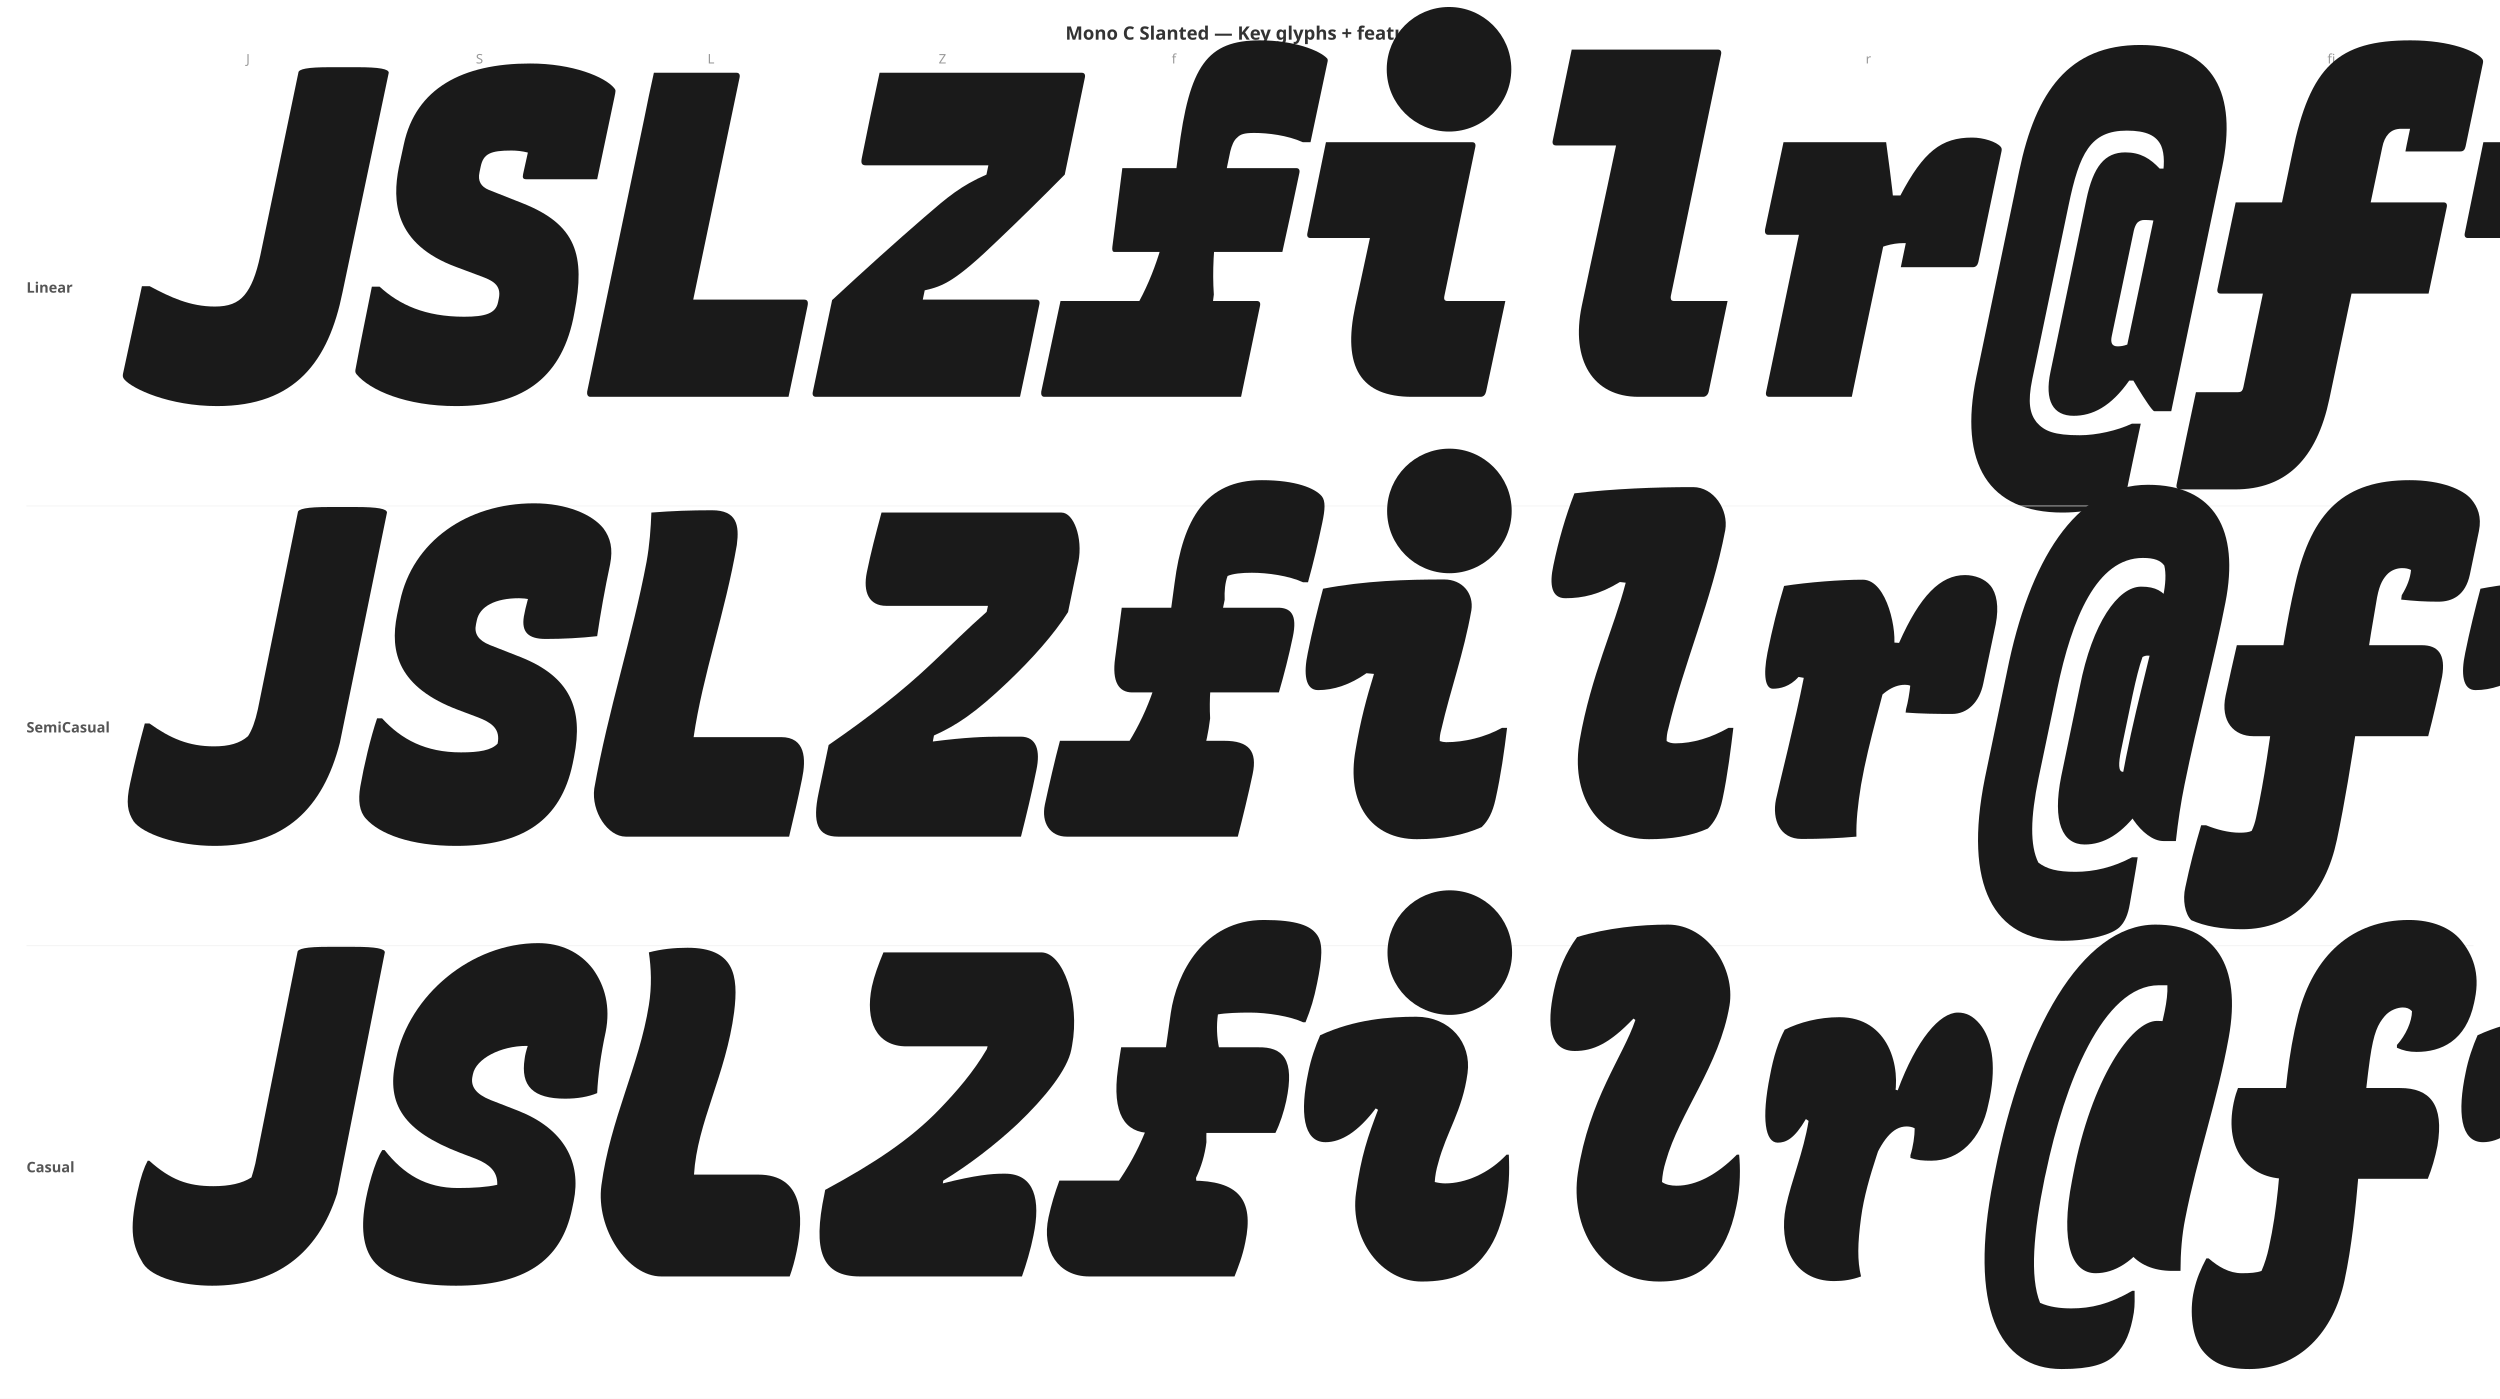
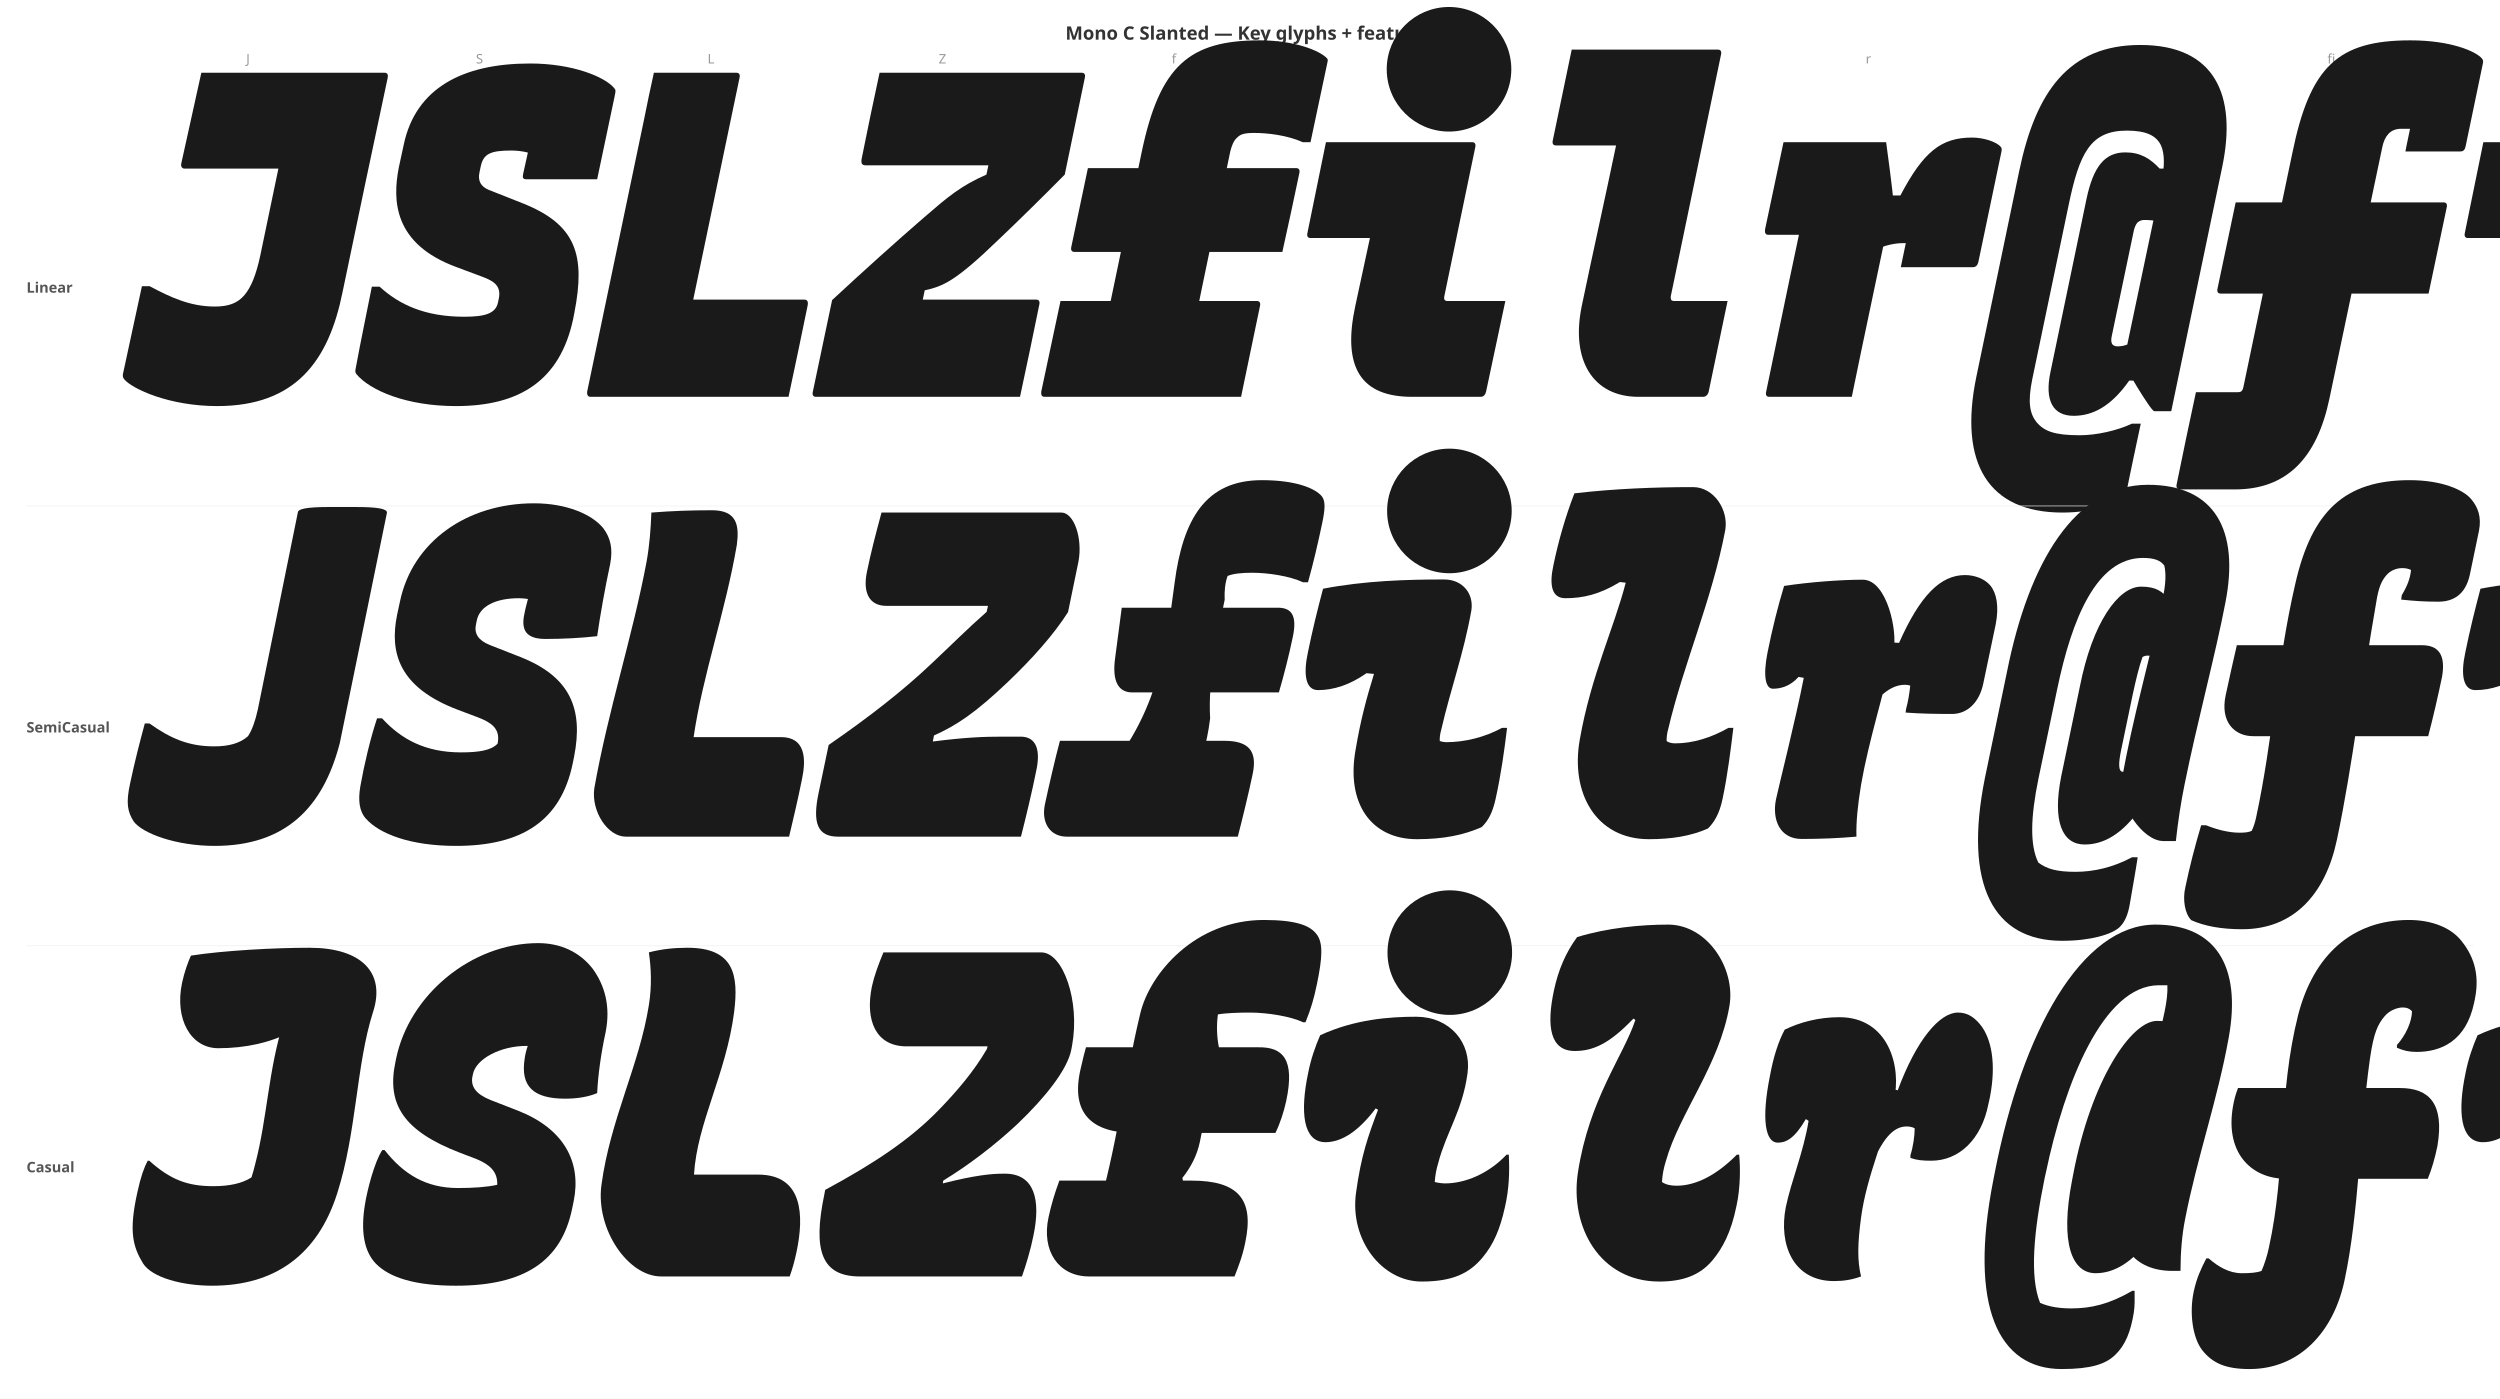
<svg xmlns="http://www.w3.org/2000/svg" width="1890.0" height="1057.5" viewBox="0 0 1890.0 1057.5">
  <rect width="100%" height="100%" fill="white" />
  <text x="945.0" y="30" text-anchor="middle" font-size="14" font-family="sans-serif" font-weight="bold" fill="#333">Mono C Slanted — Key glyphs + features</text>
  <text x="187.5" y="48" text-anchor="middle" font-size="10" font-family="sans-serif" fill="#999">J</text>
  <text x="362.5" y="48" text-anchor="middle" font-size="10" font-family="sans-serif" fill="#999">S</text>
  <text x="537.5" y="48" text-anchor="middle" font-size="10" font-family="sans-serif" fill="#999">L</text>
  <text x="712.5" y="48" text-anchor="middle" font-size="10" font-family="sans-serif" fill="#999">Z</text>
  <text x="887.5" y="48" text-anchor="middle" font-size="10" font-family="sans-serif" fill="#999">f</text>
  <text x="1062.5" y="48" text-anchor="middle" font-size="10" font-family="sans-serif" fill="#999">i</text>
  <text x="1237.5" y="48" text-anchor="middle" font-size="10" font-family="sans-serif" fill="#999">l</text>
  <text x="1412.5" y="48" text-anchor="middle" font-size="10" font-family="sans-serif" fill="#999">r</text>
  <text x="1587.5" y="48" text-anchor="middle" font-size="10" font-family="sans-serif" fill="#999">@</text>
  <text x="1762.5" y="48" text-anchor="middle" font-size="10" font-family="sans-serif" fill="#999">fi</text>
  <text x="20" y="221.25" font-size="11" font-family="sans-serif" font-weight="bold" fill="#555">Linear</text>
-   <path d="M162.417 231.75C143.75 231.75 128.875 224.75 113.125 216.35H107.292C102.625 238.4 97.667 260.45 93.0 282.5C92.708 283.9 92.708 285.3 93.875 286.7C100.0 294.05 128.0 307.0 164.167 307.0C223.375 307.0 248.458 273.05 258.958 220.9C270.487 166.153 282.365 109.747 293.894 55C293.894 52.2 287.061 50.8 269.978 50.8C263.145 50.8 256.312 50.8 249.479 50.8C232.396 50.8 225.562 52.2 225.562 55C225.562 55 225.562 55 225.562 55C225.562 55 225.562 55 225.562 55C216.082 100.507 206.314 147.393 196.833 192.9C193.625 207.95 189.833 217.05 184.875 223.0C179.625 229.3 172.625 231.75 162.417 231.75Z" fill="#1a1a1a" />
+   <path d="M162.417 231.75C143.75 231.75 128.875 224.75 113.125 216.35H107.292C102.625 238.4 97.667 260.45 93.0 282.5C92.708 283.9 92.708 285.3 93.875 286.7C100.0 294.05 128.0 307.0 164.167 307.0C223.375 307.0 248.458 273.05 258.958 220.9C270.625 164.55 281.417 113.8 293.083 58.85C293.667 56.05 292.5 55 290.75 55C244.667 55 198.292 55 152.208 55C147.25 77.75 142.0 100.85 137.042 123.6C136.458 126.05 137.917 127.45 139.375 127.45C165.917 127.45 192.75 127.45 219.292 127.45L208.208 123.6L215.5 132.0L212.583 117.3C207.333 142.5 202.083 167.7 196.833 192.9C193.625 207.95 189.833 217.05 184.875 223.0C179.625 229.3 172.625 231.75 162.417 231.75Z" fill="#1a1a1a" />
  <path d="M400.708 48C349.375 48 314.375 66.9 305.333 108.9L301.542 126.4C296.583 151.6 297.458 184.5 345.292 202.0L363.083 208.65C371.542 211.8 379.417 214.95 377.083 225.8L376.5 228.6C374.75 237.0 366.875 239.45 350.833 239.45C321.375 239.45 301.833 230.35 286.958 216.7H281.125C277.042 237.35 272.667 258.0 268.875 278.65C268.583 280.05 268.292 281.45 269.458 282.85C279.667 295.1 307.083 307.0 344.708 307.0C392.833 307.0 423.458 287.75 433.375 240.85L434.25 236.3C442.708 192.9 435.708 169.8 395.167 153.7L369.5 143.55C363.667 141.1 361.042 136.9 362.5 130.25L363.375 126.05C365.417 116.25 370.667 113.8 386.708 113.8C394.875 113.8 403.333 115.9 408.0 119.05L401.583 104.0C399.542 113.1 397.5 122.2 395.458 131.65C394.875 134.45 395.458 135.5 397.792 135.5C414.125 135.5 433.667 135.5 451.458 135.5C455.833 114.85 460.208 93.85 464.583 73.2C465.458 68.65 465.75 68.3 464.292 66.55C457.292 58.15 433.083 48 400.708 48Z" fill="#1a1a1a" />
  <path d="M446.208 300.0H596.125C602.542 269.55 604.583 260.45 610.417 231.75C611.292 227.9 610.417 226.5 607.792 226.5H524.083C535.458 171.9 547.708 113.45 559.083 58.85C559.667 56.4 558.792 55 556.75 55C534.875 55 516.208 55 494.333 55C491.708 66.55 489.375 78.1 487.042 89.65C472.75 158.25 458.167 227.55 443.875 296.15C443.583 298.25 444.458 300.0 446.208 300.0Z" fill="#1a1a1a" />
  <path d="M771.125 300.0C776.083 276.9 781.042 253.45 785.708 230.35C786.292 227.9 785.417 226.5 783.375 226.5H757.708C737.292 226.5 722.417 226.5 697.625 226.5L699.083 219.5C713.083 216.35 722.125 212.85 755.083 181.0C770.542 166.3 786.583 150.55 804.958 132.0L820.125 58.85C820.708 56.4 819.833 55 817.792 55H664.958C659.708 79.5 655.917 97.35 651.542 119.4C650.667 123.6 651.542 125.0 654.75 125.0H711.917C730.583 125.0 721.833 125.0 747.208 125.0L745.75 132.0C726.5 140.4 716.583 148.8 698.792 164.2C676.917 183.1 653.292 204.45 629.083 226.85L614.5 296.15C613.917 298.6 614.792 300.0 616.833 300.0Z" fill="#1a1a1a" />
-   <path d="M952.542 30.5C912.583 30.5 899.108 49.4 890.883 115.55C885.108 161.75 877.408 223.35 829.75 269.55H915.208L914.158 251.0C915.383 241.55 916.258 234.55 917.658 222.65C915.208 186.6 922.5 150.55 930.083 114.5C931.25 109.95 932.708 106.1 935.333 104.0C937.667 101.55 940.583 100.5 948.167 100.5C958.375 100.5 973.25 102.25 984.917 107.5H990.75C995.125 87.2 999.208 67.25 1003.583 46.95C1003.875 45.9 1003.875 44.85 1003.292 44.15C997.75 38.2 978.5 30.5 952.542 30.5ZM848.475 127.1C846.065 146.38 843.4 167.35 840.95 186.6C840.6 189.05 841.125 190.45 842.35 190.45H969.458C973.833 170.5 978.208 150.9 982.292 130.95C982.875 128.5 982.0 127.1 979.958 127.1ZM801.75 227.55C798.25 244.0 790.667 279.7 787.167 296.15C786.875 298.6 787.75 300.0 789.5 300.0H938.25C941.7 283.438 949.042 247.85 952.542 231.4C953.125 228.95 952.25 227.55 950.208 227.55Z" fill="#1a1a1a" />
+   <path d="M952.542 30.5C899.167 30.5 876.708 49.4 863.0 115.55C853.375 161.75 840.542 223.35 830.917 269.55H903.542L901.792 251.0C903.833 241.55 905.292 234.55 907.625 222.65C915.208 186.6 922.5 150.55 930.083 114.5C931.25 109.95 932.708 106.1 935.333 104.0C937.667 101.55 940.583 100.5 948.167 100.5C958.375 100.5 973.25 102.25 984.917 107.5H990.75C995.125 87.2 999.208 67.25 1003.583 46.95C1003.875 45.9 1003.875 44.85 1003.292 44.15C997.75 38.2 978.5 30.5 952.542 30.5ZM822.458 127.1C818.442 146.38 814.0 167.35 809.917 186.6C809.333 189.05 810.208 190.45 812.25 190.45H969.458C973.833 170.5 978.208 150.9 982.292 130.95C982.875 128.5 982.0 127.1 979.958 127.1ZM801.75 227.55C798.25 244.0 790.667 279.7 787.167 296.15C786.875 298.6 787.75 300.0 789.5 300.0H938.25C941.7 283.438 949.042 247.85 952.542 231.4C953.125 228.95 952.25 227.55 950.208 227.55Z" fill="#1a1a1a" />
  <path d="M1002.417 107.5C997.75 130.25 993.083 153.35 988.417 176.1C987.833 178.55 988.708 179.95 990.75 179.95C1002.417 179.95 1014.375 179.95 1026.042 179.95H1035.667C1031.875 197.1 1028.375 214.25 1024.583 231.4C1014.667 277.6 1028.667 300.0 1067.458 300.0C1084.667 300.0 1102.167 300.0 1119.375 300.0C1121.417 300.0 1122.875 298.6 1123.458 296.15C1128.417 273.4 1133.083 250.3 1138.042 227.55H1132.208C1119.667 227.55 1106.542 227.55 1094.0 227.55C1093.125 227.55 1092.542 227.2 1092.25 226.85C1091.667 226.15 1091.667 225.1 1091.958 223.7C1099.833 186.25 1107.417 148.8 1115.292 111.35C1115.875 108.9 1115.0 107.5 1112.958 107.5C1076.208 107.5 1039.167 107.5 1002.417 107.5ZM1048.366 52.375C1048.366 78.384 1069.449 99.468 1095.458 99.468C1121.468 99.468 1142.551 78.384 1142.551 52.375C1142.551 26.366 1121.468 5.283 1095.458 5.283C1069.449 5.283 1048.366 26.366 1048.366 52.375Z" fill="#1a1a1a" />
  <path d="M1188.208 37.5C1183.542 60.25 1178.583 83.35 1173.917 106.1C1173.333 108.55 1174.208 109.95 1176.25 109.95C1188.792 109.95 1201.625 109.95 1214.458 109.95H1221.75C1213.292 150.55 1204.25 190.8 1195.792 231.4C1187.333 272.35 1204.25 300.0 1238.667 300.0C1255.0 300.0 1271.333 300.0 1287.667 300.0C1289.417 300.0 1291.167 298.6 1291.75 296.15C1296.417 273.4 1301.375 250.3 1306.042 227.55H1300.5C1288.833 227.55 1277.167 227.55 1265.5 227.55C1264.625 227.55 1263.75 227.2 1263.458 226.85C1263.167 226.15 1262.875 225.1 1263.167 223.7C1275.708 163.15 1288.542 101.9 1301.083 41.35C1301.667 38.9 1300.792 37.5 1298.75 37.5C1262.0 37.5 1224.958 37.5 1188.208 37.5Z" fill="#1a1a1a" />
  <path d="M1348.333 107.5C1343.667 129.55 1339.0 151.6 1334.333 173.65C1334.042 176.1 1334.917 177.5 1336.667 177.5C1341.042 177.5 1349.5 177.5 1354.167 177.5H1360.0C1351.542 217.05 1335.792 293.7 1335.208 296.15C1334.625 298.6 1335.5 300.0 1337.542 300.0C1358.25 300.0 1379.25 300.0 1399.958 300.0C1402.292 288.8 1404.625 277.25 1406.958 266.05C1414.542 230.0 1422.125 193.95 1431.167 150.9C1431.75 150.2 1425.917 107.5 1425.917 107.5C1407.833 107.5 1373.125 107.5 1348.333 107.5ZM1490.958 104.0C1467.625 104.0 1454.208 114.5 1436.708 147.75H1419.792L1409.875 192.9C1421.25 186.25 1430.467 183.8 1439.042 183.8C1439.625 183.8 1440.5 183.8 1440.792 183.8C1439.625 189.05 1438.75 193.95 1437.583 199.2L1437.0 202.0C1455.375 202.0 1473.167 202.0 1491.542 202.0C1493.583 202.0 1495.042 200.6 1495.625 198.15L1513.125 114.5C1513.417 113.1 1513.417 112.05 1512.542 111.0C1509.333 107.15 1499.417 104.0 1490.958 104.0Z" fill="#1a1a1a" />
  <path d="M1526.542 129.2 1494.167 284.6C1480.458 350.75 1503.5 387.5 1559.208 387.5C1581.375 387.5 1601.5 381.2 1605.583 377.7C1606.167 377.0 1606.75 375.95 1607.042 374.9C1608.5 366.85 1616.667 328.35 1618.417 320.3H1611.708C1600.625 325.55 1584.875 329.05 1572.333 329.05C1552.792 329.05 1545.5 325.9 1539.667 319.25C1534.708 312.95 1532.667 304.55 1536.458 286.35L1563.875 155.1C1572.042 115.9 1580.208 98.75 1607.917 98.75C1622.792 98.75 1630.375 102.6 1633.875 110.3C1636.5 116.6 1636.5 125.7 1634.167 137.25C1623.083 190.45 1616.375 221.25 1605.292 274.45C1605.292 275.5 1626.0 310.85 1628.625 310.85H1641.458C1644.667 295.45 1647.875 280.05 1651.083 264.65C1660.708 218.45 1673.25 158.6 1679.958 126.4C1691.333 72.15 1674.708 34.0 1618.125 34.0C1564.167 34.0 1539.083 69 1526.542 129.2ZM1628.625 242.6C1618.417 255.55 1610.25 261.85 1600.917 261.85C1596.542 261.85 1595.375 259.05 1596.542 253.8L1613.167 174.35C1613.75 171.9 1614.625 169.8 1615.792 168.4C1617.25 167.0 1619.0 166.3 1621.042 166.3C1628.625 166.3 1636.792 167.7 1643.208 171.55L1652.542 127.45H1632.708C1625.417 119.75 1618.125 115.2 1606.75 115.2C1591.292 115.2 1582.542 125.7 1577.292 150.9L1550.167 281.1C1545.5 303.15 1552.208 314.35 1567.667 314.35C1581.667 314.35 1595.667 307.7 1609.667 287.75H1619.292Z" fill="#1a1a1a" />
  <path d="M1660.125 296.5C1655.167 319.6 1650.208 343.05 1645.542 366.15C1644.958 368.6 1646.125 370.0 1647.875 370.0C1660.708 370.0 1676.75 370.0 1689.583 370.0C1728.083 370.0 1751.417 347.25 1761.042 301.4C1773.875 240.15 1788.167 172.25 1801.0 111.35C1801.843 106.969 1803.512 103.462 1805.667 101.2C1808.184 98.557 1811.245 97.35 1815.583 97.35C1817.722 97.35 1819.861 97.35 1822.0 97.35C1820.833 102.6 1820.542 104.35 1819.375 109.95L1818.5 114.5C1833.759 114.5 1844.658 114.5 1859.917 114.5C1862.542 114.5 1863.417 113.1 1864.0 110.65L1877.125 47.65C1877.417 45.9 1877.125 45.2 1876.25 44.15C1871.875 38.9 1852.917 30.5 1822.292 30.5C1767.458 30.5 1746.458 50.1 1733.042 115.55C1720.792 173.65 1708.25 234.2 1696.0 292.65C1695.708 294.05 1695.417 294.75 1694.833 295.45C1694.25 296.15 1693.375 296.5 1691.625 296.5C1684.333 296.5 1674.125 296.5 1665.958 296.5ZM1690.167 153.0C1686.083 172.25 1680.542 198.85 1676.458 218.1C1675.875 220.55 1676.75 221.95 1678.792 221.95H1836.0C1840.083 202.7 1845.625 176.1 1849.708 156.85C1850.292 154.4 1849.417 153.0 1847.375 153.0ZM1877.417 107.5C1872.75 130.25 1868.083 153.35 1863.417 176.1C1862.833 178.55 1863.708 179.95 1865.75 179.95C1877.417 179.95 1889.375 179.95 1901.042 179.95H1910.667C1906.875 197.1 1903.375 214.25 1899.583 231.4C1889.667 277.6 1903.667 300.0 1942.458 300.0C1959.667 300.0 1977.167 300.0 1994.375 300.0C1996.417 300.0 1997.875 298.6 1998.458 296.15C2003.417 273.4 2008.083 250.3 2013.042 227.55H2007.208C1994.667 227.55 1981.542 227.55 1969.0 227.55C1968.125 227.55 1967.542 227.2 1967.25 226.85C1966.667 226.15 1966.667 225.1 1966.958 223.7C1974.833 186.25 1982.417 148.8 1990.292 111.35C1990.875 108.9 1990.0 107.5 1987.958 107.5C1951.208 107.5 1914.167 107.5 1877.417 107.5ZM1923.366 52.375C1923.366 78.384 1944.449 99.468 1970.458 99.468C1996.468 99.468 2017.551 78.384 2017.551 52.375C2017.551 26.366 1996.468 5.283 1970.458 5.283C1944.449 5.283 1923.366 26.366 1923.366 52.375Z" fill="#1a1a1a" />
  <line x1="20" y1="382.5" x2="1870.0" y2="382.5" stroke="#eee" stroke-width="0.5" />
  <text x="20" y="553.75" font-size="11" font-family="sans-serif" font-weight="bold" fill="#555">SemiCasual</text>
  <path d="M161.833 564.25C142.729 564.25 128.875 558.3 112.979 546.925H109.479C105.833 560.4 102.042 574.925 98.396 592.075C95.042 607.3 96.5 613.775 101.021 620.95C107.583 630.05 133.104 639.5 162.271 639.5C215.5 639.5 244.229 610.975 256.917 561.625C268.678 504.164 280.795 444.961 292.556 387.5C292.556 384.7 285.816 383.3 268.965 383.3C262.225 383.3 255.485 383.3 248.745 383.3C231.894 383.3 225.154 384.7 225.154 387.5C225.154 387.5 225.154 387.5 225.154 387.5C225.154 387.5 225.154 387.5 225.154 387.5C215.182 436.587 204.909 487.163 194.938 536.25C192.896 545.525 190.562 551.825 187.5 556.55C181.375 561.975 173.062 564.25 161.833 564.25Z" fill="#1a1a1a" />
  <path d="M403.771 380.5C352.875 380.5 311.896 409.55 302.417 454.525L300.229 464.675C294.396 493.2 301.25 519.8 346.604 536.775L361.479 542.375C370.958 546.05 377.667 550.425 376.5 560.225L376.208 562.15C371.542 567.225 362.354 568.8 348.5 568.8C321.667 568.8 303.438 559.0 288.854 543.075H285.062C280.104 557.775 275.146 578.775 272.375 594.7C270.625 605.2 271.646 613.6 276.75 619.025C286.958 630.4 310.146 639.5 344.708 639.5C394.583 639.5 423.896 620.6 432.938 577.375L433.958 572.3C441.25 535.725 431.042 511.575 393.417 496.7L370.229 487.6C361.625 484.1 358.271 479.025 359.875 471.85L360.458 469.05C362.646 458.375 374.458 452.25 392.396 452.25C397.646 452.25 403.917 453.475 408.0 455.225L403.042 440.7C399.979 449.275 397.354 458.55 396.042 466.075C394.146 477.8 399.25 483.05 412.521 483.05C425.354 483.05 439.208 482.35 451.458 480.95C453.938 463.975 457.292 445.075 461.229 426.7C463.562 414.8 461.521 406.75 456.271 399.575C447.812 388.9 428.417 380.5 403.771 380.5Z" fill="#1a1a1a" />
  <path d="M473.042 632.5C473.042 632.5 596.562 632.5 596.562 632.5C600.792 614.475 602.688 606.775 606.333 588.925C609.542 573.7 608.958 557.25 590.438 557.25C590.438 557.25 524.375 557.25 524.375 557.25C531.229 510.35 548.292 462.925 557.042 412.0C559.083 396.775 556.896 385.75 538.229 385.75C522.188 385.75 508.042 386.275 492.438 387.5C492.0 399.225 491.125 411.825 488.792 424.775C478.0 482.0 459.771 536.775 449.271 596.1C446.938 613.6 459.479 632.5 473.042 632.5Z" fill="#1a1a1a" />
  <path d="M771.854 632.5C775.792 616.925 780.167 598.9 783.521 582.1C786.583 567.575 783.812 556.9 771.562 556.9C771.562 556.9 758.146 556.9 758.146 556.9C743.562 556.9 730.0 557.425 705.208 560.575C705.208 560.575 706.083 556.025 706.083 556.025C722.854 548.5 737.146 539.225 762.083 515.425C780.458 497.925 796.792 479.55 807.438 462.75C807.438 462.75 815.312 424.6 815.312 424.6C818.667 406.75 811.812 387.5 802.479 387.5C802.479 387.5 666.417 387.5 666.417 387.5C661.896 404.3 658.396 417.6 655.333 432.65C652.271 447.7 656.938 458.025 670.062 458.025C670.062 458.025 711.771 458.025 711.771 458.025C729.562 458.025 728.688 458.025 746.917 458.025C746.917 458.025 745.896 462.575 745.896 462.575C731.167 475.525 719.792 487.075 704.479 501.425C682.75 522.075 657.375 541.85 626.458 563.2C626.458 563.2 618.875 599.425 618.875 599.425C614.062 622.175 618.0 632.5 633.458 632.5C633.458 632.5 771.854 632.5 771.854 632.5Z" fill="#1a1a1a" />
  <path d="M954.0 363.0C911.271 363.0 894.296 392.575 887.996 440.7C881.346 489.7 876.096 544.65 826.104 595.575C826.104 595.575 911.183 595.575 911.183 595.575C911.183 595.575 909.171 570.725 909.171 570.725C911.708 561.975 913.546 553.925 914.858 543.075C913.312 514.55 919.438 484.1 925.854 453.475C925.562 447.0 926.146 440.7 928.042 435.45C931.979 433.7 938.688 433.0 946.417 433.0C958.229 433.0 974.417 435.275 985.062 440.175C985.062 440.175 988.854 440.175 988.854 440.175C993.083 424.95 996.292 411.125 999.646 395.2C1001.688 385.4 1002.271 378.75 999.208 375.075C994.104 369.125 979.667 363.0 954.0 363.0ZM848.038 459.425C846.482 470.99 844.888 483.4 843.05 497.4C840.513 515.6 845.85 523.475 856.0 523.475C856.0 523.475 966.833 523.475 966.833 523.475C970.771 510.0 974.417 495.65 977.333 481.65C981.007 464.546 975.875 459.25 965.521 459.425C965.521 459.425 848.038 459.425 848.038 459.425ZM801.312 560.05C797.812 573.0 792.708 595.225 789.938 608.175C787.021 622.175 794.021 632.5 806.417 632.5C806.417 632.5 935.771 632.5 935.771 632.5C938.809 620.894 944.229 598.725 947.0 585.25C950.719 567.744 944.083 560.05 925.562 560.05C925.562 560.05 801.312 560.05 801.312 560.05Z" fill="#1a1a1a" />
  <path d="M1000.229 445.075C996.146 460.475 992.062 476.925 988.708 493.55C985.309 509.503 986.812 521.725 996.438 521.725C1008.25 521.725 1020.646 517.7 1033.042 508.95C1033.042 508.95 1038.729 509.475 1038.729 509.475C1033.042 528.025 1028.678 544.043 1024.875 566.525C1017.438 607.475 1036.688 634.425 1071.104 634.425C1091.521 634.425 1106.542 631.275 1120.104 625.325C1125.208 620.425 1128.417 614.125 1130.604 604.325C1134.688 585.95 1137.18 568.214 1139.354 550.25C1139.354 550.25 1135.562 550.25 1135.562 550.25C1122.545 557.404 1107.119 561.1 1093.271 561.1C1091.812 561.1 1089.917 560.75 1088.458 560.225C1088.312 557.425 1088.75 554.625 1089.625 551.475C1096.625 521.025 1106.542 494.25 1112.375 461.35C1114.271 448.575 1105.521 438.075 1091.812 438.075C1063.289 438.075 1031.633 439.047 1000.229 445.075ZM1048.658 386.275C1048.658 386.275 1048.658 386.275 1048.658 386.275C1048.658 412.284 1069.741 433.368 1095.75 433.368C1121.759 433.368 1142.843 412.284 1142.843 386.275C1142.843 386.275 1142.843 386.275 1142.843 386.275C1142.843 360.266 1121.759 339.183 1095.75 339.183C1069.741 339.183 1048.658 360.266 1048.658 386.275Z" fill="#1a1a1a" />
  <path d="M1190.25 372.975C1183.542 390.3 1178.292 408.5 1174.354 427.4C1171.146 442.275 1173.042 452.25 1183.396 452.25C1196.667 452.25 1209.208 449.45 1224.667 440.0C1224.667 440.0 1229.042 440.525 1229.042 440.525C1220.292 474.475 1202.792 510.875 1194.333 559.0C1187.042 599.775 1206.729 634.425 1246.542 634.425C1263.458 634.425 1278.188 632.15 1291.167 626.375C1295.688 622.0 1299.917 615.35 1302.25 603.975C1306.188 585.425 1308.521 565.825 1310.417 550.25C1310.417 550.25 1306.771 550.25 1306.771 550.25C1293.5 557.775 1279.792 561.975 1266.521 561.975C1264.042 561.975 1261.562 561.45 1259.958 560.225C1259.958 557.25 1260.25 554.275 1261.271 550.775C1272.646 502.3 1294.229 453.65 1304.292 400.8C1306.917 385.4 1295.688 368.25 1279.938 368.25C1251.208 368.25 1220.0 369.475 1190.25 372.975Z" fill="#1a1a1a" />
  <path d="M1348.771 442.975C1344.104 458.375 1339.875 475.175 1336.229 493.375C1332.729 511.225 1334.771 520.675 1340.312 520.675C1345.562 520.675 1353.0 519.275 1359.708 511.75C1359.708 511.75 1363.646 512.45 1363.646 512.45C1357.521 543.95 1344.979 593.3 1342.646 604.325C1339.583 619.55 1345.417 634.25 1362.042 634.25C1376.042 634.25 1389.75 633.725 1403.458 632.5C1403.167 620.95 1404.479 608.7 1406.958 593.3C1412.792 559.7 1424.021 525.225 1431.458 491.45C1434.812 478.325 1426.792 438.25 1408.271 438.25C1391.354 438.25 1366.854 440.175 1348.771 442.975ZM1485.562 434.75C1467.042 434.75 1451.583 450.15 1435.688 486.025C1435.688 486.025 1425.042 485.325 1425.042 485.325C1425.042 485.325 1412.354 536.95 1412.354 536.95C1421.979 524.35 1430.525 517.7 1440.208 517.7C1441.375 517.7 1443.125 517.875 1444.146 518.4C1443.562 523.825 1442.542 530.475 1440.938 536.25C1440.938 536.25 1440.646 538.7 1440.646 538.7C1452.312 539.575 1463.396 539.75 1475.792 539.75C1487.312 539.75 1496.5 531.0 1499.417 516.475C1499.417 516.475 1508.75 472.025 1508.75 472.025C1511.375 458.55 1509.479 448.4 1504.667 442.625C1500.438 437.55 1492.854 434.75 1485.562 434.75Z" fill="#1a1a1a" />
  <path d="M1517.354 507.55C1517.354 507.55 1500.583 588.225 1500.583 588.225C1484.25 669.425 1507.146 711.25 1558.917 711.25C1581.229 711.25 1596.688 706.175 1602.229 701.1C1606.458 697.075 1608.792 691.3 1610.104 683.6C1611.271 676.775 1615.208 654.55 1616.083 648.075C1616.083 648.075 1611.854 648.075 1611.854 648.075C1597.562 655.775 1582.833 659.1 1569.125 659.1C1555.125 659.1 1547.396 657.0 1540.979 652.1C1534.562 639.15 1535.0 618.15 1541.125 588.4C1541.125 588.4 1555.271 520.85 1555.271 520.85C1566.354 467.65 1585.021 421.8 1620.021 421.8C1628.771 421.8 1633.438 423.725 1636.208 427.575C1637.667 433.525 1637.229 441.575 1635.333 450.85C1624.833 501.425 1612.583 540.45 1603.833 591.2C1601.646 608.35 1619.729 635.825 1635.479 635.825C1635.479 635.825 1644.958 635.825 1644.958 635.825C1646.562 621.125 1648.75 606.6 1651.521 593.125C1660.854 546.75 1674.854 495.125 1682.438 455.4C1693.083 400.975 1674.562 366.5 1623.812 366.5C1568.833 366.5 1533.979 424.6 1517.354 507.55ZM1635.625 559.0C1624.396 573.35 1613.75 583.5 1605.0 583.5C1601.354 583.5 1601.5 577.2 1603.542 567.225C1603.542 567.225 1612.146 525.925 1612.146 525.925C1614.917 512.975 1617.25 503.7 1619.729 496.7C1621.042 496.0 1622.062 495.65 1623.667 495.65C1628.917 495.65 1635.042 497.05 1640.583 501.425C1640.583 501.425 1651.958 453.475 1651.958 453.475C1651.958 453.475 1640.0 453.475 1640.0 453.475C1634.896 447.175 1630.083 443.5 1618.708 443.5C1601.354 443.5 1581.812 470.8 1572.333 519.275C1572.333 519.275 1558.333 586.65 1558.333 586.65C1551.333 621.65 1559.354 638.45 1575.979 638.45C1590.125 638.45 1604.271 630.925 1618.417 610.8C1618.417 610.8 1625.271 610.8 1625.271 610.8C1625.271 610.8 1635.625 559.0 1635.625 559.0Z" fill="#1a1a1a" />
  <path d="M1664.062 623.925C1659.396 639.675 1655.458 654.725 1652.104 670.825C1649.917 680.275 1651.812 690.95 1656.625 695.675C1666.833 700.225 1679.521 702.5 1695.125 702.5C1733.333 702.5 1757.833 676.95 1766.729 634.775C1778.688 578.25 1785.979 514.375 1796.333 455.925C1798.213 443.584 1800.652 438.856 1804.208 434.75C1807.509 430.978 1812.102 429.5 1816.021 429.5C1818.549 429.5 1820.639 429.85 1822.729 430.9C1822.146 437.375 1819.667 443.5 1815.729 449.975C1815.729 449.975 1815.292 453.3 1815.292 453.3C1825.254 454.35 1832.891 454.875 1843.438 454.875C1853.938 454.875 1863.854 450.15 1867.208 434.4C1867.208 434.4 1874.062 401.5 1874.062 401.5C1876.25 390.65 1873.188 383.3 1868.229 377.35C1862.25 370.175 1845.804 363.0 1821.708 363.0C1772.854 363.0 1747.771 386.1 1735.229 441.4C1721.414 500.921 1718.367 558.885 1705.625 617.975C1704.896 621.475 1703.729 625.15 1702.271 628.125C1700.218 629.179 1697.119 629.525 1693.229 629.525C1684.771 629.525 1675.583 627.075 1667.854 623.925C1667.854 623.925 1664.062 623.925 1664.062 623.925ZM1691.042 487.775C1688.417 498.975 1685.208 513.5 1682.583 525.75C1678.354 545.7 1689.188 556.55 1703.438 556.55C1703.438 556.55 1835.708 556.55 1835.708 556.55C1839.208 543.425 1843.292 525.575 1846.208 511.575C1849.125 494.6 1843.146 487.775 1830.896 487.775C1830.896 487.775 1691.042 487.775 1691.042 487.775ZM1875.229 445.075C1871.146 460.475 1867.062 476.925 1863.708 493.55C1860.309 509.503 1861.812 521.725 1871.438 521.725C1883.25 521.725 1895.646 517.7 1908.042 508.95C1908.042 508.95 1913.729 509.475 1913.729 509.475C1908.042 528.025 1903.678 544.043 1899.875 566.525C1892.438 607.475 1911.688 634.425 1946.104 634.425C1966.521 634.425 1981.542 631.275 1995.104 625.325C2000.208 620.425 2003.417 614.125 2005.604 604.325C2009.688 585.95 2012.18 568.214 2014.354 550.25C2014.354 550.25 2010.562 550.25 2010.562 550.25C1997.545 557.404 1982.119 561.1 1968.271 561.1C1966.812 561.1 1964.917 560.75 1963.458 560.225C1963.312 557.425 1963.75 554.625 1964.625 551.475C1971.625 521.025 1981.542 494.25 1987.375 461.35C1989.271 448.575 1980.521 438.075 1966.812 438.075C1938.289 438.075 1906.633 439.047 1875.229 445.075ZM1923.658 386.275C1923.658 386.275 1923.658 386.275 1923.658 386.275C1923.658 412.284 1944.741 433.368 1970.75 433.368C1996.759 433.368 2017.843 412.284 2017.843 386.275C2017.843 386.275 2017.843 386.275 2017.843 386.275C2017.843 360.266 1996.759 339.183 1970.75 339.183C1944.741 339.183 1923.658 360.266 1923.658 386.275Z" fill="#1a1a1a" />
  <line x1="20" y1="715.0" x2="1870.0" y2="715.0" stroke="#eee" stroke-width="0.5" />
  <text x="20" y="886.25" font-size="11" font-family="sans-serif" font-weight="bold" fill="#555">Casual</text>
-   <path d="M161.25 896.75C141.708 896.75 128.875 891.85 112.833 877.5H111.667C109.042 882.4 106.417 889.4 103.792 901.65C97.375 930.7 100.292 942.25 108.167 955.2C115.167 966.05 138.208 972.0 160.375 972.0C207.625 972.0 240.0 948.9 254.875 902.35C266.772 842.174 279.029 780.176 290.926 720.0C290.926 717.2 284.321 715.8 267.808 715.8C261.203 715.8 254.598 715.8 247.993 715.8C231.48 715.8 224.874 717.2 224.874 720.0C224.874 720.0 224.874 720.0 224.874 720.0C224.874 720.0 224.874 720.0 224.874 720.0C214.37 772.668 203.546 826.932 193.042 879.6C192.167 883.1 191.292 886.6 190.125 890.1C183.125 894.65 173.5 896.75 161.25 896.75Z" fill="#1a1a1a" />
+   <path d="M161.25 896.75C141.708 896.75 128.875 891.85 112.833 877.5H111.667C109.042 882.4 106.417 889.4 103.792 901.65C97.375 930.7 100.292 942.25 108.167 955.2C115.167 966.05 138.208 972.0 160.375 972.0C207.625 972.0 240.0 948.9 254.875 902.35C269.75 855.8 269.167 805.4 282.0 765.15C291.625 735.75 273.833 716.5 233.875 716.5C207.625 716.5 168.833 718.6 144.333 722.45C142.0 727.7 139.464 734.589 137.625 743.1C131.906 770.209 144.042 792.45 165.042 792.45C185.75 792.45 205.2 788.141 221.042 779.5L210.833 774.6L215.208 786.15L214.333 772.85C202.958 808.2 202.083 844.95 193.042 879.6C192.167 883.1 191.292 886.6 190.125 890.1C183.125 894.65 173.5 896.75 161.25 896.75Z" fill="#1a1a1a" />
  <path d="M406.833 713.0C356.375 713.0 309.417 752.2 299.5 800.15L298.917 802.95C292.208 834.8 305.042 855.1 347.917 871.55L359.875 876.1C370.375 880.3 375.917 885.9 375.917 894.65V895.7C368.333 897.45 357.833 898.15 346.167 898.15C321.958 898.15 305.042 887.65 290.75 869.45H289.0C283.167 878.2 277.625 899.55 275.875 910.75C272.667 930.35 275.0 945.75 284.042 955.2C294.25 965.7 313.208 972.0 344.708 972.0C396.333 972.0 424.333 953.45 432.5 913.9L433.667 908.3C439.792 878.55 426.375 853.35 391.667 839.7L370.958 831.65C359.583 827.1 355.5 821.15 357.25 813.45L357.542 812.05C359.875 800.5 378.25 790.7 398.083 790.7C400.417 790.7 404.5 791.05 408.0 791.4L404.5 777.4C400.417 785.45 397.208 794.9 396.625 800.5C393.417 821.15 403.042 830.6 427.25 830.6C436.583 830.6 444.75 829.2 451.458 826.4C452.042 813.1 454.375 796.3 457.875 780.2C461.667 760.95 457.292 745.2 448.25 732.6C438.333 719.65 423.75 713.0 406.833 713.0Z" fill="#1a1a1a" />
  <path d="M499.875 965.0H597.0C599.042 959.4 600.792 953.1 602.25 946.1C607.792 919.5 607.5 888.0 573.083 888.0H524.667C527.0 848.8 548.875 812.4 555.0 765.15C558.5 737.15 555.0 716.5 519.708 716.5C509.5 716.5 499.875 717.55 490.542 720.0C492.292 731.9 492.875 745.55 490.542 759.9C483.25 805.75 461.375 846.0 454.667 896.05C450.292 928.95 474.5 965.0 499.875 965.0Z" fill="#1a1a1a" />
  <path d="M772.583 965.0C775.5 956.95 779.292 944.35 781.333 933.85C786.875 907.25 782.208 887.3 759.75 887.3H758.583C749.833 887.3 737.583 888.35 712.792 894.65L713.083 892.55C732.625 880.65 752.167 865.6 769.083 849.85C790.375 829.55 807.0 808.55 809.917 793.5L810.5 790.35C816.625 757.1 803.792 720.0 787.167 720.0H667.875C664.083 729.1 660.875 737.85 659.125 745.9C653.875 771.8 662.333 791.05 685.375 791.05H711.625C728.542 791.05 735.542 791.05 746.625 791.05L746.042 793.15C735.833 810.65 723.0 825.35 710.167 838.65C688.583 861.05 661.458 879.25 623.833 899.55L623.25 902.7C614.208 945.75 621.208 965.0 650.083 965.0Z" fill="#1a1a1a" />
-   <path d="M955.458 695.5C909.958 695.5 889.483 735.75 885.108 765.85C877.583 817.65 874.783 865.95 822.458 921.6H907.158L904.183 890.45C908.033 882.4 910.833 873.3 912.058 863.5C911.417 842.5 916.375 817.65 921.625 792.45C919.875 784.05 919.583 775.3 920.75 766.9C926.292 765.85 936.792 765.5 944.667 765.5C958.083 765.5 975.583 768.3 985.208 772.85H986.958C991.042 762.7 993.375 755.0 995.708 743.45C999.5 724.9 1000.667 712.65 995.125 706.0C990.458 700.05 980.833 695.5 955.458 695.5ZM847.6 791.75C846.9 795.6 846.375 799.45 845.15 808.2C840.425 842.15 850.575 856.5 869.65 856.5H964.208C967.708 849.5 970.625 840.4 972.375 832.35C979.138 800.593 969.75 791.4 951.083 791.75ZM800.875 892.55C797.375 902.0 794.75 910.75 792.708 920.2C787.167 945.75 800.292 965.0 823.333 965.0H933.292C935.917 958.35 939.417 949.6 941.458 939.1C948.313 906.539 935.917 892.55 900.917 892.55Z" fill="#1a1a1a" />
+   <path d="M955.458 695.5C903.542 695.5 869.417 735.75 862.125 765.85C849.583 817.65 844.917 865.95 828.292 921.6H898.875L893.917 890.45C900.333 882.4 905.0 873.3 907.042 863.5C911.417 842.5 916.375 817.65 921.625 792.45C919.875 784.05 919.583 775.3 920.75 766.9C926.292 765.85 936.792 765.5 944.667 765.5C958.083 765.5 975.583 768.3 985.208 772.85H986.958C991.042 762.7 993.375 755.0 995.708 743.45C999.5 724.9 1000.667 712.65 995.125 706.0C990.458 700.05 980.833 695.5 955.458 695.5ZM821.0 791.75C819.833 795.6 818.958 799.45 816.917 808.2C809.042 842.15 825.958 856.5 857.75 856.5H964.208C967.708 849.5 970.625 840.4 972.375 832.35C979.138 800.593 969.75 791.4 951.083 791.75ZM800.875 892.55C797.375 902.0 794.75 910.75 792.708 920.2C787.167 945.75 800.292 965.0 823.333 965.0H933.292C935.917 958.35 939.417 949.6 941.458 939.1C948.313 906.539 935.917 892.55 900.917 892.55Z" fill="#1a1a1a" />
  <path d="M998.042 782.65C994.542 790.7 991.042 800.5 989.0 811.0C982.786 840.456 984.917 863.5 1002.125 863.5C1014.083 863.5 1026.917 855.45 1040.042 837.95L1041.792 839.0C1034.208 858.95 1028.981 873.836 1025.167 901.65C1020.208 937.35 1044.708 968.85 1074.75 968.85C1098.375 968.85 1110.917 962.55 1120.833 950.65C1129.0 940.85 1133.958 929.65 1137.75 912.5C1140.958 898.5 1141.277 886.128 1140.667 872.95H1138.917C1125.424 887.258 1107.697 894.65 1092.542 894.65C1090.5 894.65 1087.292 894.3 1084.667 893.6C1084.958 888.7 1085.833 884.15 1087.292 879.25C1093.417 855.8 1105.667 839.7 1109.458 811.35C1112.667 788.25 1096.042 768.65 1070.667 768.65C1050.37 768.65 1024.1 770.594 998.042 782.65ZM1048.949 720.175C1048.949 746.184 1070.032 767.267 1096.042 767.267C1122.051 767.267 1143.134 746.184 1143.134 720.175C1143.134 694.166 1122.051 673.082 1096.042 673.082C1070.032 673.082 1048.949 694.166 1048.949 720.175Z" fill="#1a1a1a" />
  <path d="M1192.292 708.45C1183.542 720.35 1178.0 733.65 1174.792 748.7C1168.958 776.0 1171.875 794.55 1190.542 794.55C1204.542 794.55 1216.792 788.95 1234.875 770.05L1236.333 771.1C1227.292 798.4 1201.333 830.95 1192.875 886.6C1186.75 927.2 1209.208 968.85 1254.417 968.85C1271.917 968.85 1285.042 964.3 1294.667 952.75C1301.958 944.0 1308.667 932.1 1312.75 911.8C1315.958 897.45 1315.667 881.35 1314.792 872.95H1313.042C1298.167 888.0 1282.417 896.4 1267.542 896.4C1263.458 896.4 1259.375 895.7 1256.458 893.6C1256.75 888.35 1257.625 883.45 1259.375 877.85C1269.583 841.45 1299.917 805.4 1307.5 760.25C1312.167 731.9 1290.583 699.0 1261.125 699.0C1240.417 699.0 1215.042 701.45 1192.292 708.45Z" fill="#1a1a1a" />
  <path d="M1349.208 778.45C1344.542 787.2 1340.75 798.75 1338.125 813.1C1331.417 846.35 1334.625 863.85 1343.958 863.85C1350.083 863.85 1356.5 861.05 1365.25 846.0L1367.292 847.4C1363.5 870.85 1354.167 892.9 1350.083 912.5C1344.542 940.5 1355.333 968.5 1386.542 968.5C1393.833 968.5 1400.25 967.45 1406.958 965.0C1404.042 953.1 1404.333 940.15 1406.958 920.55C1411.042 889.4 1425.917 856.5 1431.75 832.0C1437.875 806.45 1427.667 769.0 1390.625 769.0C1374.875 769.0 1360.583 772.85 1349.208 778.45ZM1480.167 765.5C1466.458 765.5 1448.958 785.8 1434.667 824.3L1430.292 822.9L1414.833 881.0C1422.708 862.45 1430.583 851.6 1441.375 851.6C1443.125 851.6 1445.75 851.95 1447.5 853.0C1447.5 858.6 1446.333 867.0 1444.292 873.3V875.4C1449.25 877.15 1453.625 877.5 1460.042 877.5C1481.042 877.5 1497.958 861.4 1503.208 834.8L1504.375 829.55C1509.333 804.0 1505.542 784.75 1496.792 774.25C1491.542 767.95 1486.292 765.5 1480.167 765.5Z" fill="#1a1a1a" />
  <path d="M1508.167 885.9 1507.0 891.85C1488.042 988.1 1510.792 1035.0 1558.625 1035.0C1581.083 1035.0 1591.875 1031.15 1598.875 1024.5C1606.75 1017.15 1610.833 1006.65 1613.167 992.3C1614.042 986.7 1613.75 980.75 1613.75 975.85H1612.0C1594.5 986.0 1580.792 989.15 1565.917 989.15C1557.458 989.15 1549.292 988.1 1542.292 984.95C1534.417 965.35 1537.333 931.75 1545.792 890.45L1546.667 886.6C1560.667 819.4 1589.833 744.85 1632.125 744.85C1634.75 744.85 1636.5 744.85 1638.542 744.85C1638.833 750.45 1637.958 757.45 1636.5 764.45C1626.583 812.4 1608.792 859.65 1602.375 907.95C1598.0 941.2 1613.458 960.8 1642.333 960.8H1648.458C1648.458 946.8 1649.625 933.15 1651.958 921.6C1661.0 875.05 1676.458 831.65 1684.917 784.4C1694.833 729.8 1674.417 699.0 1629.5 699.0C1573.5 699.0 1528.875 780.2 1508.167 885.9ZM1642.625 875.4C1630.375 891.15 1617.25 905.15 1609.083 905.15C1606.167 905.15 1607.625 895.35 1610.542 880.65L1611.125 877.5C1616.083 854.05 1619.875 837.6 1623.667 825.0C1624.833 825.0 1625.125 825.0 1626.292 825.0C1629.208 825.0 1633.292 826.4 1637.958 831.3L1651.375 779.5H1647.292C1644.375 774.6 1642.042 771.8 1630.667 771.8C1611.417 771.8 1581.083 815.9 1567.375 887.65L1566.5 892.2C1557.167 940.15 1566.5 962.55 1584.292 962.55C1598.583 962.55 1612.875 954.15 1627.167 933.85H1631.25Z" fill="#1a1a1a" />
  <path d="M1668.0 951.35C1663.625 959.75 1660.708 966.4 1658.667 975.5C1654.875 991.95 1657.5 1011.9 1665.375 1021.35C1672.958 1030.45 1682.292 1035.0 1700.667 1035.0C1738.583 1035.0 1764.25 1006.65 1772.417 968.15C1783.5 916.35 1783.792 856.5 1791.667 800.5C1794.583 780.2 1797.792 774.25 1802.75 768.3C1806.833 763.4 1812.958 761.65 1816.458 761.65C1819.375 761.65 1821.417 762.35 1823.458 764.45C1823.458 772.15 1818.792 782.65 1812.083 790.0V792.1C1816.75 794.2 1821.125 795.25 1826.958 795.25C1845.333 795.25 1864.292 787.2 1870.417 758.15L1871.0 755.35C1875.083 735.4 1869.25 721.4 1860.208 710.55C1852.625 701.45 1838.692 695.5 1821.125 695.5C1778.25 695.5 1749.083 722.1 1737.417 767.25C1722.036 828.191 1728.485 883.57 1715.25 943.3C1714.083 948.9 1712.042 955.55 1709.708 960.8C1706.186 962.209 1700.864 962.55 1694.833 962.55C1685.208 962.55 1677.042 957.65 1669.75 951.35ZM1691.917 822.55C1690.75 825.7 1689.875 828.15 1688.708 833.4C1680.833 870.85 1701.627 891.15 1728.083 891.15H1835.417C1838.333 884.15 1840.958 875.05 1842.708 866.3C1847.958 834.8 1836.875 822.55 1814.417 822.55ZM1873.042 782.65C1869.542 790.7 1866.042 800.5 1864.0 811.0C1857.786 840.456 1859.917 863.5 1877.125 863.5C1889.083 863.5 1901.917 855.45 1915.042 837.95L1916.792 839.0C1909.208 858.95 1903.981 873.836 1900.167 901.65C1895.208 937.35 1919.708 968.85 1949.75 968.85C1973.375 968.85 1985.917 962.55 1995.833 950.65C2004.0 940.85 2008.958 929.65 2012.75 912.5C2015.958 898.5 2016.277 886.128 2015.667 872.95H2013.917C2000.424 887.258 1982.697 894.65 1967.542 894.65C1965.5 894.65 1962.292 894.3 1959.667 893.6C1959.958 888.7 1960.833 884.15 1962.292 879.25C1968.417 855.8 1980.667 839.7 1984.458 811.35C1987.667 788.25 1971.042 768.65 1945.667 768.65C1925.37 768.65 1899.1 770.594 1873.042 782.65ZM1923.949 720.175C1923.949 746.184 1945.032 767.267 1971.042 767.267C1997.051 767.267 2018.134 746.184 2018.134 720.175C2018.134 694.166 1997.051 673.082 1971.042 673.082C1945.032 673.082 1923.949 694.166 1923.949 720.175Z" fill="#1a1a1a" />
</svg>
